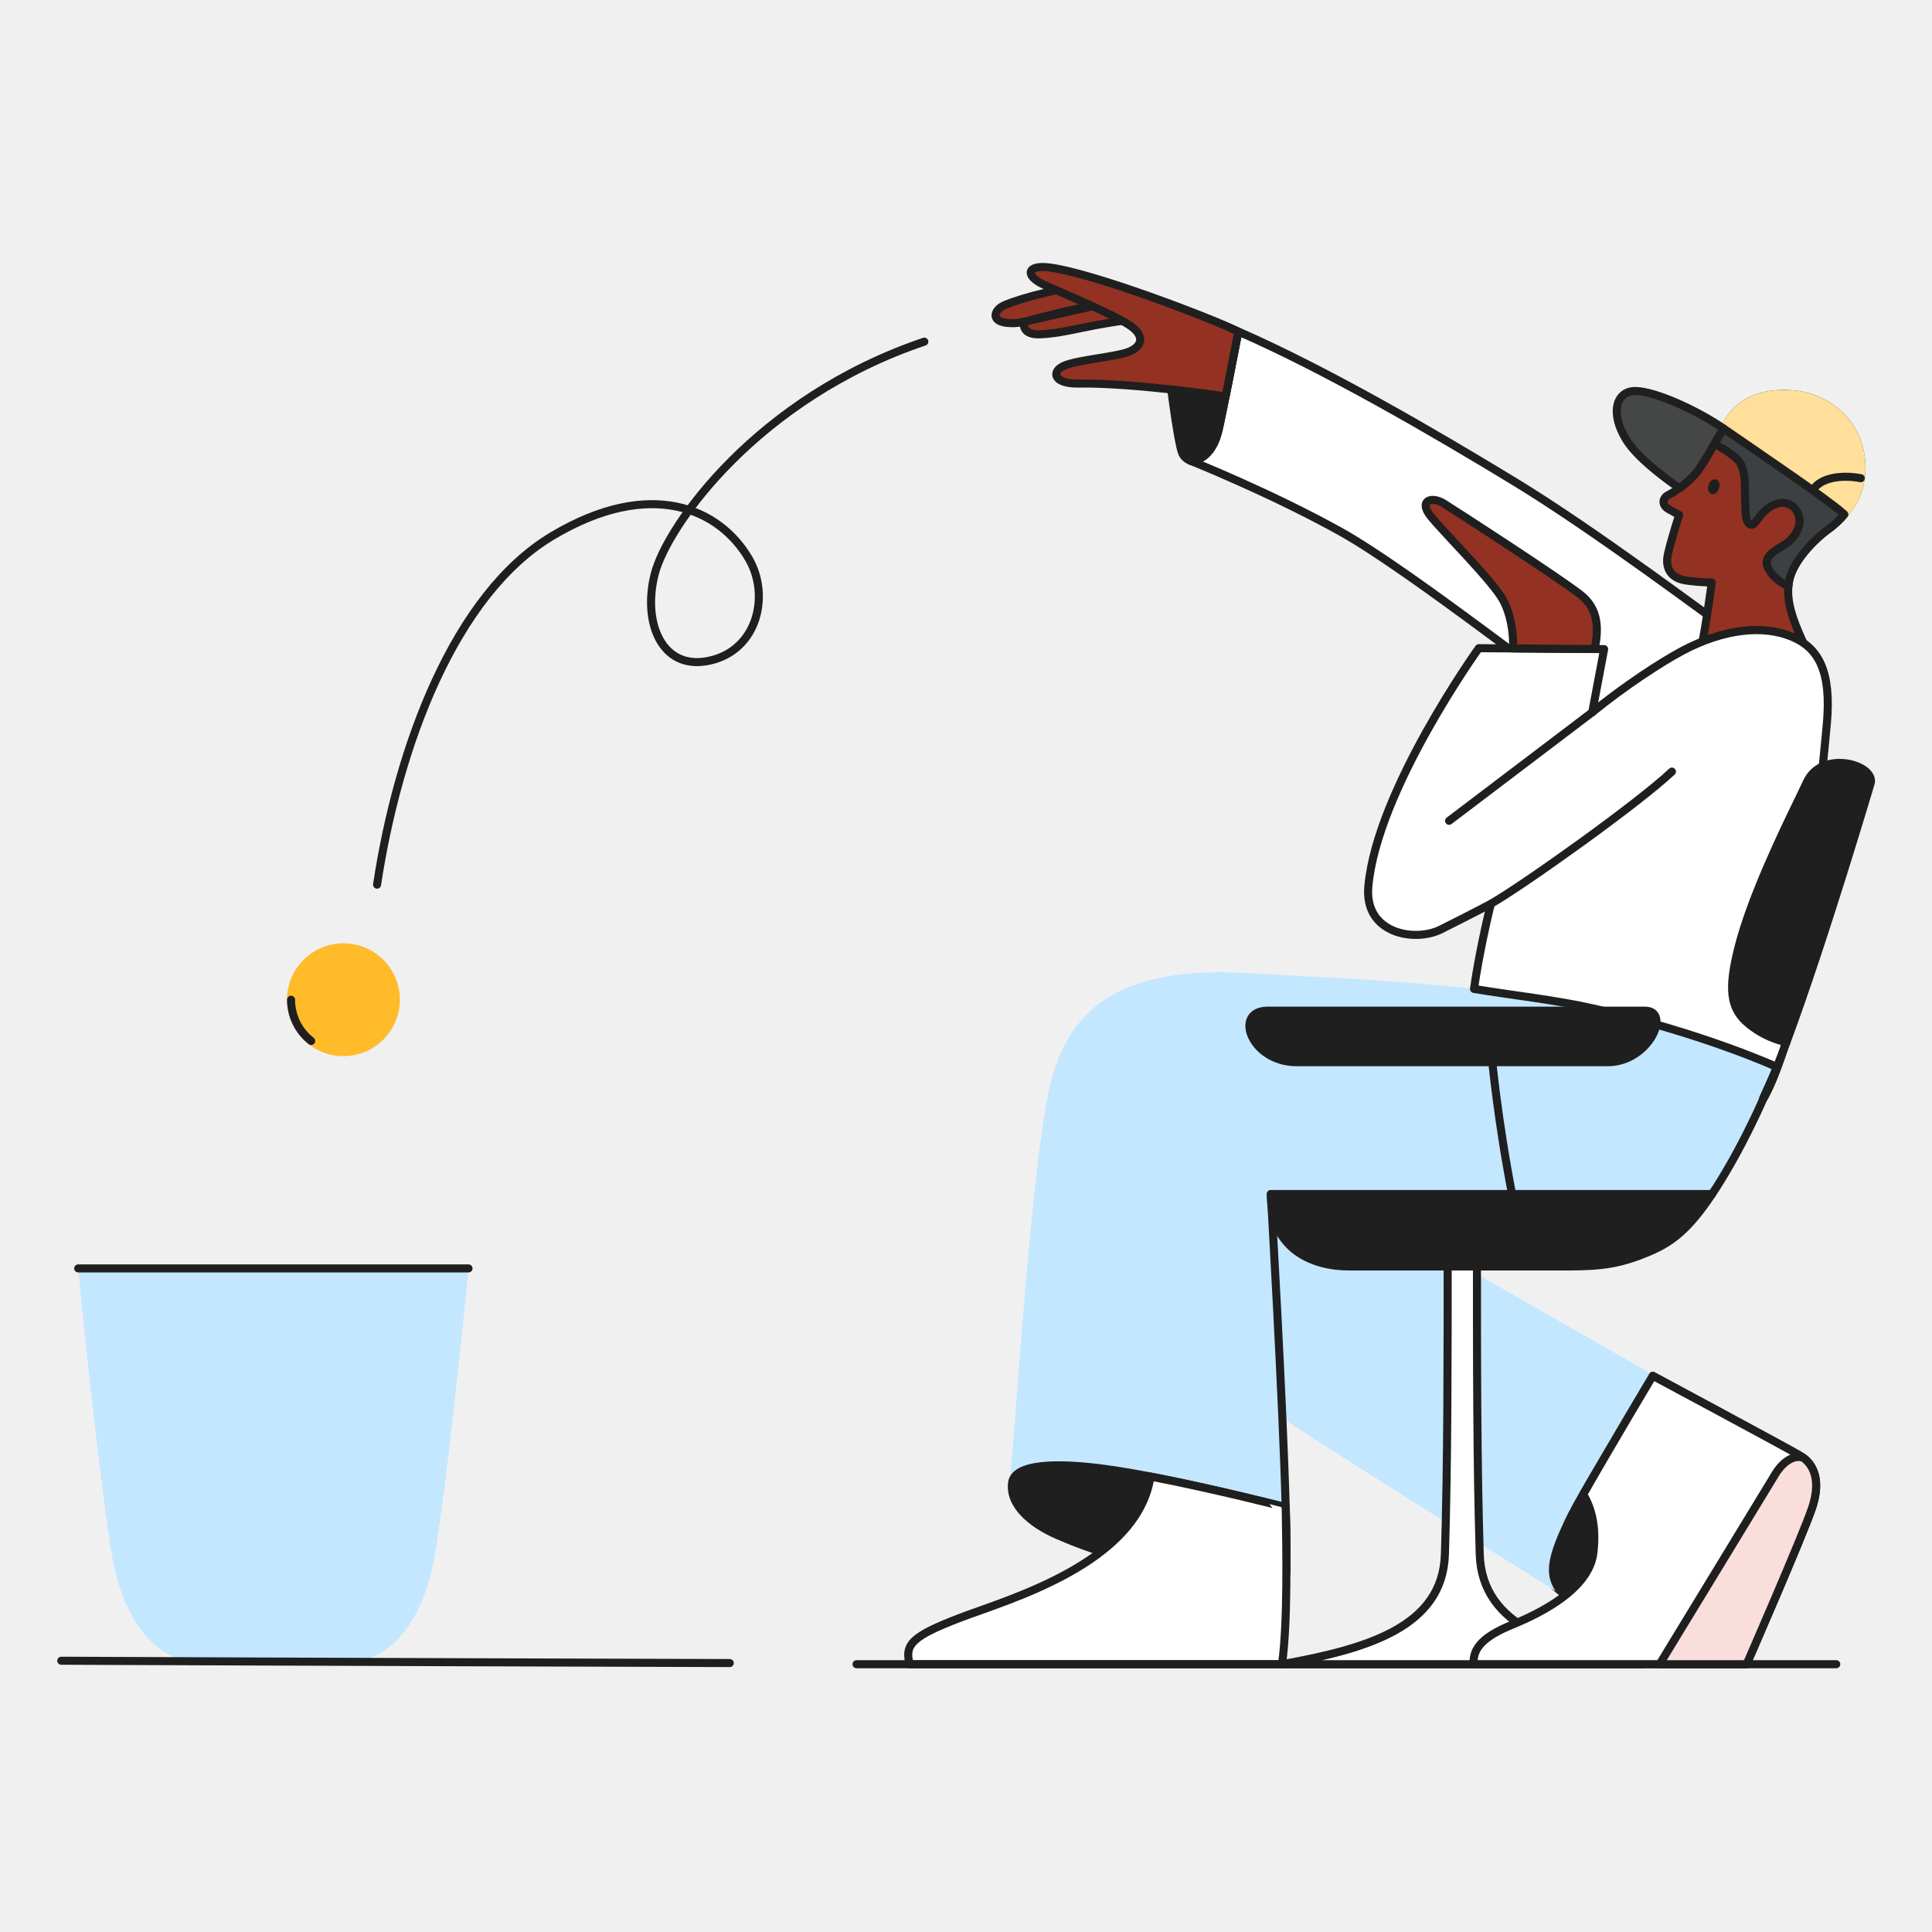
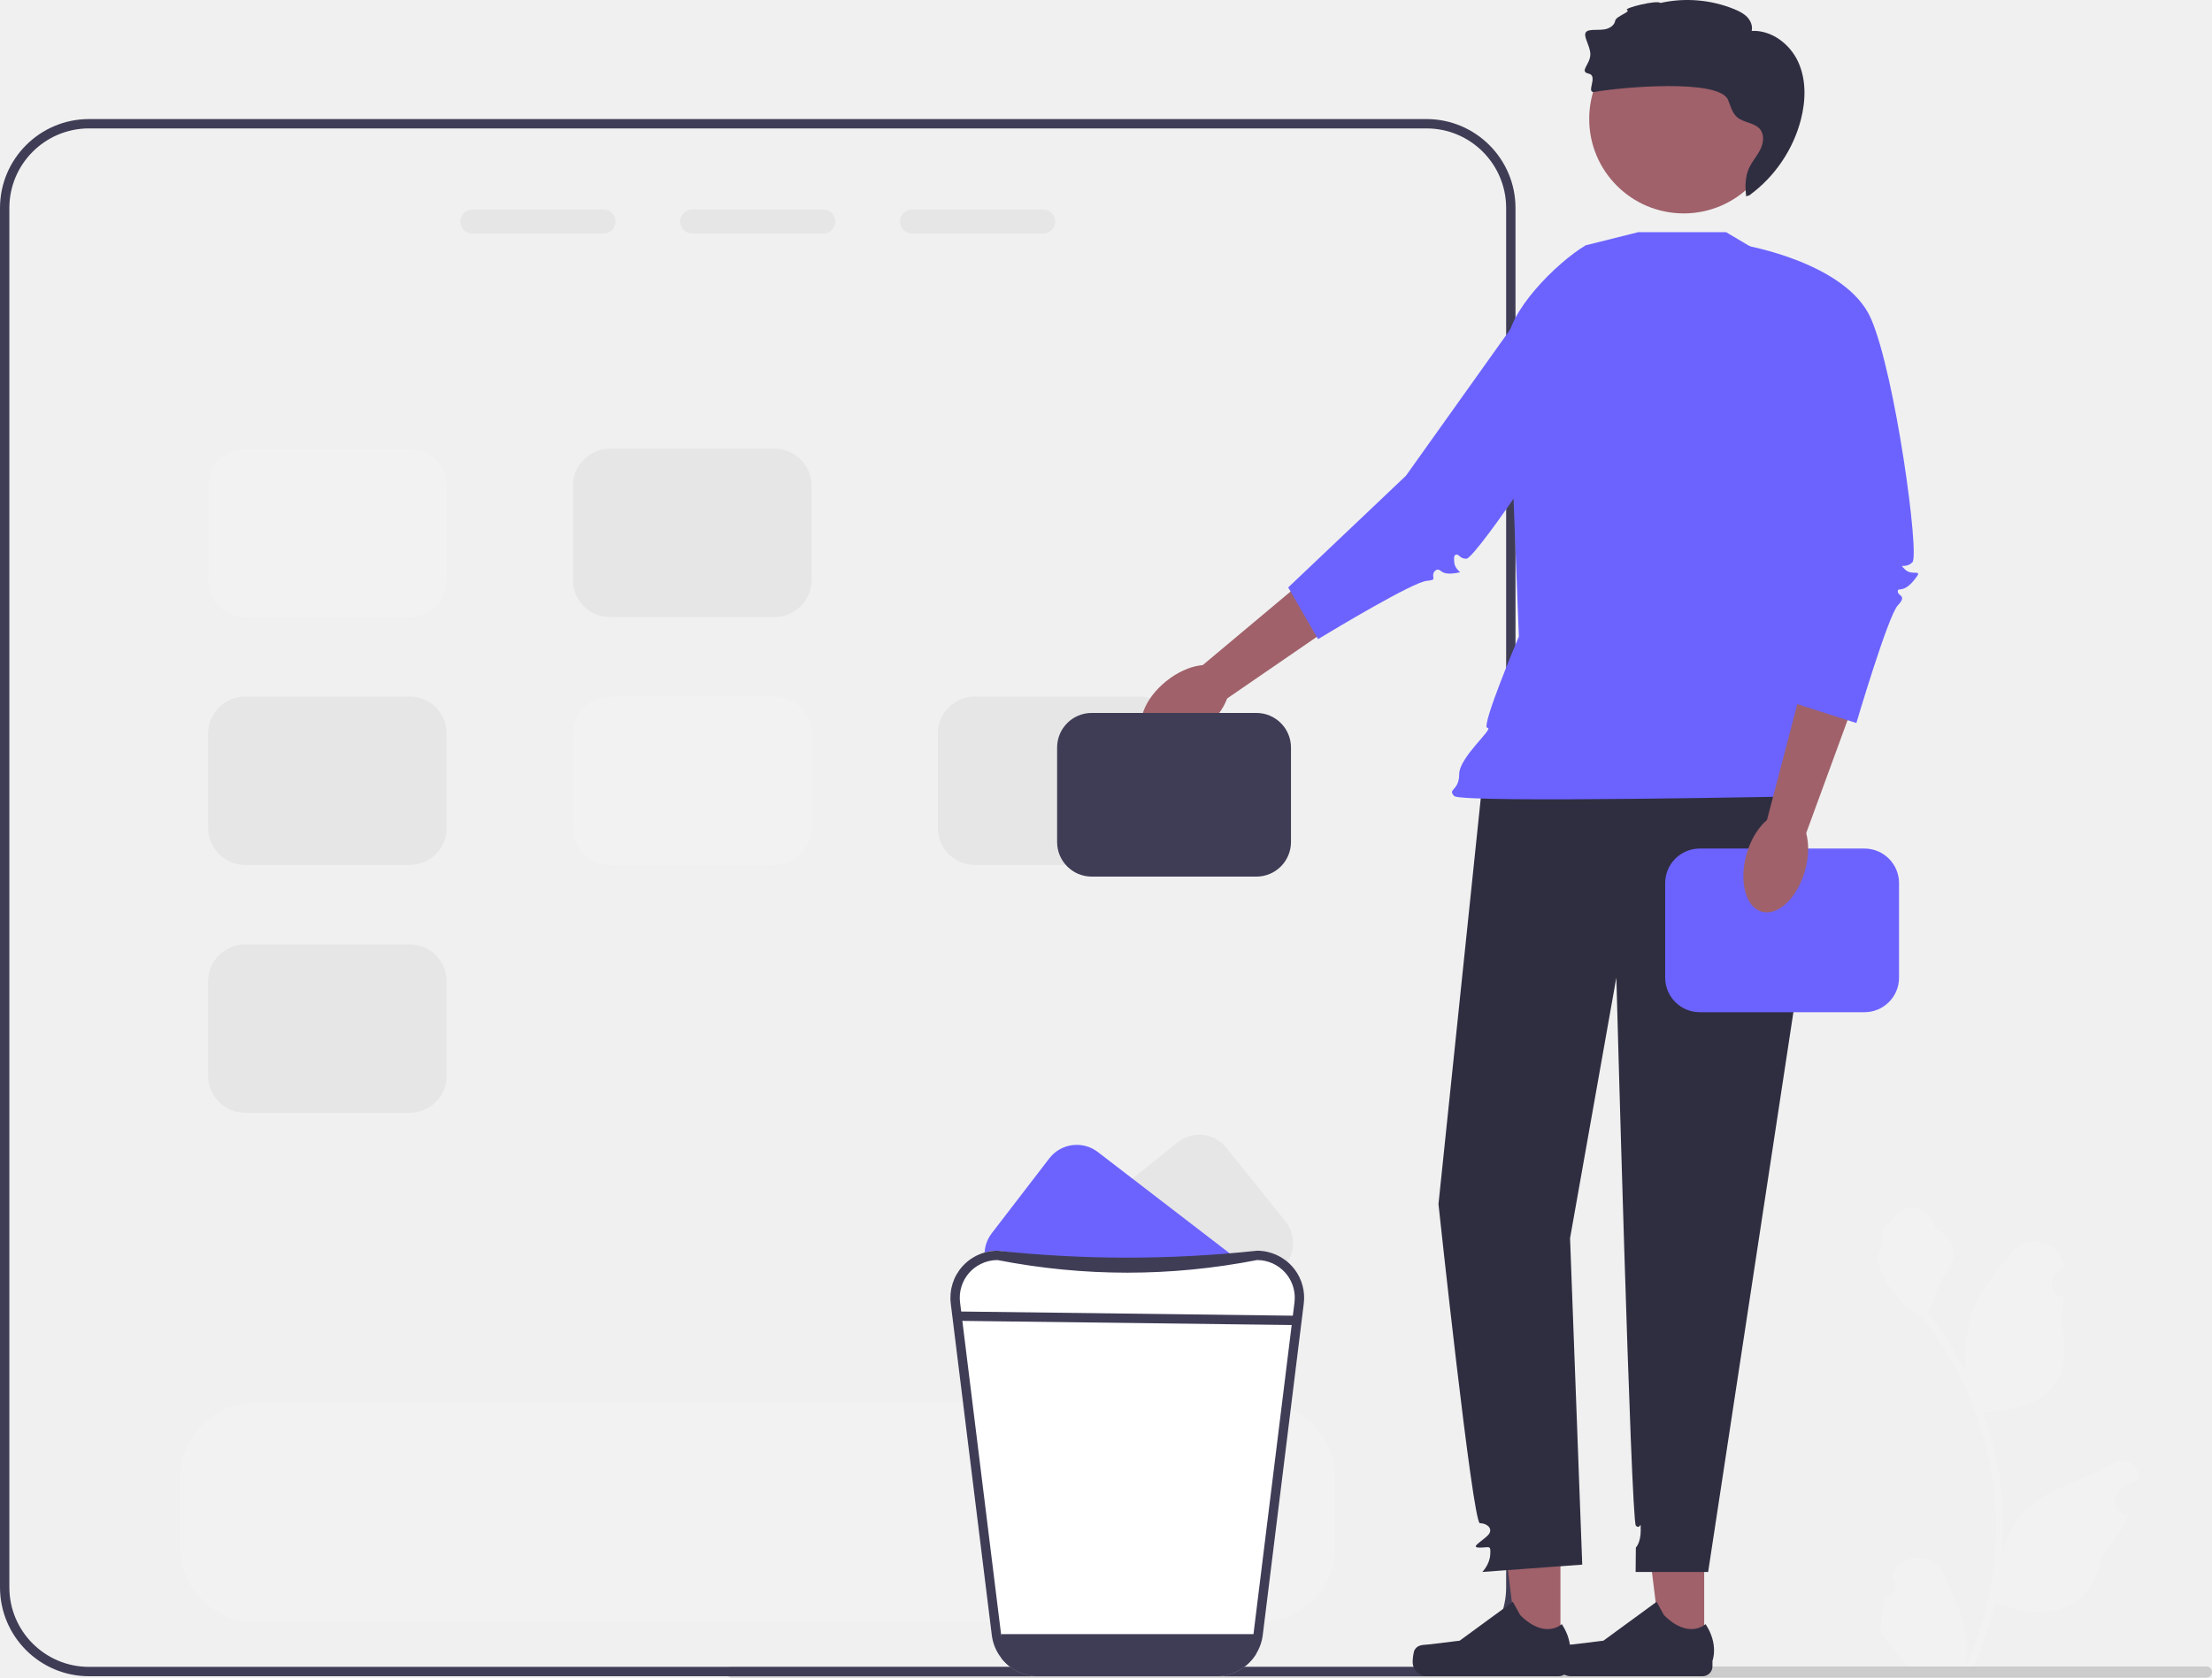
- <svg xmlns="http://www.w3.org/2000/svg" width="1080" height="1080" viewBox="0 0 1080 1080" fill="none">
-   <path d="M898.8 402.8c-22.12-13.79-110-83.56-149-105.35-39-21.79-84.59-40-84.59-40 7.78 0 13.49-6.22 16.08-17.64 2.59-11.42 10.9-54.49 10.9-54.49 48.88 21.3 109.56 56.59 154.71 84.1 45.15 27.51 106.39 73.7 133.9 93.42 24.95 17.89-46.19 62.27-82 39.96z" fill="#fff" stroke="#1F1F1F" stroke-width="4.5" stroke-linecap="round" stroke-linejoin="round" />
-   <path d="M1005.97 220.9c-14.8-2.34-28 1.16-35.42 9-7.42 7.84-16.94 28.13-22.19 34.21a53.302 53.302 0 0 1-15.67 12.55c-3.89 2-3.5 5.94 0 7.89 3.5 1.95 5.94 3.3 5.94 3.3s-4.28 13.24-6.23 21.8c-1.95 8.56 2.34 13.62 9.73 14.79a108.16 108.16 0 0 0 14.79 1.17s-3.57 25.69-5.24 33c19.12-7.64 36.9-8.29 50.39-2.51 2.1.891 4.11 1.987 6 3.27-6.1-13.38-9.88-23.77-8-34.54 1.88-10.77 13.62-23 22.18-29.19 8.56-6.19 18.56-17.8 18.3-34.64-.33-25.31-19.79-37.77-34.58-40.1z" fill="#933222" stroke="#1F1F1F" stroke-width="4.5" stroke-linecap="round" stroke-linejoin="round" />
-   <path fill-rule="evenodd" clip-rule="evenodd" d="M924.971 767.132a2.25 2.25 0 0 0-2.992.806l-20.388 33.395-28.722 47.045v.001c-5.399 8.858-8.397 16.022-9.318 22.256-.935 6.333.291 11.577 3.059 16.481.079.139.172.27.278.389a26.698 26.698 0 0 0 6.254 5.175c1.503 1.11 3.518 1.542 5.273 1.744 1.884.217 3.917.211 5.627.186 10.134-.143 25.034-7.557 35.86-24.383 5.285-8.213 17.017-27.68 27.404-45.054a9400.872 9400.872 0 0 0 17.898-30.067l1.171-1.976.409-.691.002-.003a2.248 2.248 0 0 0-.865-3.124l-40.95-22.18zM884.042 894.61h.001l-.033-2.25.032 2.25zm-10.9-1.93a5.258 5.258 0 0 1-.126-.096l1.384-1.774-1.145 1.937-.113-.067zm48.837-124.742c.001-.001 0 0 1.921 1.172l-1.921-1.172z" fill="#1F1F1F" />
-   <path d="M696.52 638.54c-18.68 4.67-55.66 55.66-42 88.36 13.66 32.7 48.26 56.44 72.4 72.4 24.14 15.96 142.65 90.1 142.65 90.1-6.62-9.73-4.09-20 5.25-39.89s48.66-81.35 48.66-81.35L696.52 638.54z" fill="#C2E7FF" />
-   <path d="M564.57 828.49c3.5-37.38 11.66-171.44 21.8-219.14 10.51-49.43 45-69.17 110.54-65.39 60.72 3.5 130.14 5.37 194.23 19.85 61.34 13.86 102.37 32.7 102.37 32.7s-19.07 43.6-30.75 62.27c-10.52 16.84-20.63 24.53-52.55 22.58-60.88-3.71-199.8-13.88-199.8-13.88l8.3 175s-63.83-16.37-101.2-21.37c-25.56-3.48-51.77-3.91-52.94 7.38z" fill="#C2E7FF" />
-   <path d="M1002.07 356.11c-16.14-6.92-38.4-4.67-61.76 7.78-12.13 6.48-32.26 19.68-50.25 34.3 3.72-19.76 6.66-35.33 6.66-35.33l-70.06-.52s-57.09 79.4-61.76 133.37c-2.27 26.19 25.95 31.14 40.48 23.88 5.44-2.72 16.4-8.2 28-14.32-4.42 18.09-8 37.1-9.37 47.56 22.79 3.73 45.45 6.11 67.09 11 61.34 13.86 102.37 32.7 102.37 32.7s-3.23 7.38-7.84 17.36c.341-.23.625-.534.83-.89 8.31-15 17.65-47.74 19.21-60.2 1.56-12.46 13-119.36 15.57-148.43 2.57-29.07-4.64-42.05-19.17-48.26z" fill="#fff" stroke="#1F1F1F" stroke-width="4.5" stroke-linecap="round" stroke-linejoin="round" />
-   <path d="M840.15 335.33c4.1 7.46 6 17.59 5.67 27.13l45.66.34c2-10.68 2.69-22.17-8.25-30.58-13.5-10.38-69.55-46.71-76.29-50.86-6.74-4.15-14.53-1.56-6.75 7.78 7.78 9.34 34.25 35.81 39.96 46.19z" fill="#933222" stroke="#1F1F1F" stroke-width="4.5" stroke-linecap="round" stroke-linejoin="round" />
-   <path fill-rule="evenodd" clip-rule="evenodd" d="M617.81 818.88c-12.838-1.738-25.699-2.591-35.569-1.542-4.919.522-9.288 1.535-12.57 3.282-3.335 1.776-5.77 4.453-6.168 8.246-.773 6.786 2.125 12.987 6.991 18.225 4.859 5.23 11.817 9.668 19.647 13.082h.002c27.134 11.799 48.787 16.9 88.255 20.806 13.589 1.344 23.798 1.542 30.633 1.402 3.418-.071 5.991-.226 7.721-.365a65.158 65.158 0 0 0 2.47-.243l.071-.009.063-.008.038-.005.012-.002.005-.001-.311-2.228.312 2.228a2.25 2.25 0 0 0 1.938-2.186l-2.25-.042 2.25.041v-.004l.004-.239.005-.297.006-.401a843.329 843.329 0 0 0 .082-11.6c0-7.262-.097-16.555-.49-24.61l-.032.002c-.405-1.189-1.425-1.999-1.498-2.025l-.051-.016-.029-.009-.026-.008-.023-.006-.028-.008-.028-.007a12.912 12.912 0 0 1-.102-.027l-.047-.012a522.62 522.62 0 0 0-2.647-.676c-1.823-.461-4.467-1.123-7.755-1.933a1666.29 1666.29 0 0 0-26.065-6.196c-20.634-4.726-46.02-10.094-64.816-12.609z" fill="#1F1F1F" />
-   <path d="M643.13 825.41c-7.37 48.73-80.19 68.89-106.58 79s-31.14 14.79-28 25.92h208.09c3.28-23.12 2.48-64.84 2.07-87.81 0-.02-40.28-10.33-75.58-17.11z" fill="#fff" stroke="#1F1F1F" stroke-width="4.5" stroke-linecap="round" stroke-linejoin="round" />
-   <path d="M478.82 930.31h547.66" stroke="#1F1F1F" stroke-width="4.5" stroke-linecap="round" stroke-linejoin="round" />
-   <path d="M827.18 868.81c-1.56-51.38-1.56-107.43-1.56-179.05h-16.35c0 71.62 0 127.67-1.55 179.05-1.24 40.73-43.6 52.94-91.08 61.5h201.62c-47.49-8.56-89.85-20.77-91.08-61.5z" fill="#fff" stroke="#1F1F1F" stroke-width="4.5" stroke-linecap="round" stroke-linejoin="round" />
-   <path fill-rule="evenodd" clip-rule="evenodd" d="M710.41 665.23a2.25 2.25 0 0 0-2.25 2.25c0 16.482 6.4 27.302 15.524 33.922 9.008 6.538 20.427 8.808 30.316 8.808h122.53c19.947 0 30.459-1.715 46.419-8.489h.001c13.323-5.664 22.816-13.268 35.991-32.991a2.25 2.25 0 0 0-1.871-3.5H710.41z" fill="#1F1F1F" />
-   <path d="M43.72 709.11s9.86 103 18.45 157.8c6.5 41.43 26.84 62.28 49.39 62.28h82.51c22.55 0 42.89-20.85 49.39-62.28 8.61-54.8 18.44-157.8 18.44-157.8H43.72z" fill="#C2E7FF" />
-   <path d="M34.25 928.36s172.52.74 373.69 1.3M957.07 667.48c11.24-16.91 26.85-45.32 41.62-85" stroke="#1F1F1F" stroke-width="4.5" stroke-linecap="round" stroke-linejoin="round" />
-   <path fill-rule="evenodd" clip-rule="evenodd" d="M1048.01 437.936c.72-3.813-1.56-7.03-4.51-9.199-2.99-2.209-7.15-3.741-11.55-4.294-8.75-1.101-19.44 1.64-24.15 12.223-.84 1.886-2.37 5.046-4.36 9.162-8.752 18.039-26.409 54.448-33.649 82.53l-.001.005c-3.01 11.769-4.404 20.805-3.537 28.107.889 7.484 4.137 13.035 10.012 17.789l.002.002c5.559 4.485 11.036 7.098 15.135 8.593a43.99 43.99 0 0 0 4.973 1.502 30 30 0 0 0 1.426.3c.169.031.303.053.398.068l.113.018.034.005.012.001.004.001h.002c.001 0 .002 0 .306-2.229l-.304 2.229a2.252 2.252 0 0 0 2.414-1.443c10.36-27.804 22.16-64.101 31.36-93.421 4.6-14.666 8.55-27.596 11.36-36.86 1.4-4.632 2.51-8.348 3.28-10.906.38-1.28.68-2.269.87-2.939.05-.169.1-.318.14-.446.03-.126.07-.231.09-.316l.08-.256v-.003l-2.16-.639 2.16.638c.02-.073.04-.147.05-.222zM708.59 562.73c-5.432 0-9.386 2.054-11.269 5.722-1.811 3.526-1.358 7.894.468 11.867 3.683 8.015 13.444 15.711 27.151 15.711h173.65c12.623 0 22.241-7.773 26.74-15.52 2.227-3.832 3.406-8.013 2.704-11.477-.363-1.791-1.245-3.431-2.776-4.602-1.516-1.16-3.459-1.701-5.668-1.701h-211z" fill="#1F1F1F" />
-   <path d="M833.92 590.67s3.12 35 11.68 78.62z" fill="#1F1F1F" />
-   <path d="M833.92 590.67s3.12 35 11.68 78.62" stroke="#1F1F1F" stroke-width="4.5" stroke-linecap="round" stroke-linejoin="round" />
-   <path d="M1006.35 813.7c-7.07-4.24-82.45-44.63-82.45-44.63s-25 41.89-38.86 66.3c4.71 7.85 7.34 18 5.71 32.43-2.34 20.78-30.36 34.25-45.54 40.48-15.18 6.23-22.18 12.69-21.41 22h152.58s31.53-72.24 36.59-87.42c5.06-15.18 1.17-24.49-6.62-29.16z" fill="#fff" stroke="#1F1F1F" stroke-width="4.5" stroke-linecap="round" stroke-linejoin="round" />
-   <path d="M976.38 930.31s31.53-72.24 36.59-87.42c4.61-13.81 1.78-22.78-4.63-27.8-3.95-1.93-10.67.36-15.87 8.86-7.34 12-48.33 79.52-64.75 106.36h48.66z" fill="#F9DEDC" stroke="#1F1F1F" stroke-width="4.5" stroke-linecap="round" stroke-linejoin="round" />
-   <path d="M810.05 458.85l80.01-60.68M833.42 505.25c19.19-11.11 82.5-56.26 101.19-73.91" stroke="#1F1F1F" stroke-width="4.5" stroke-linecap="round" stroke-linejoin="round" />
-   <path d="M601.68 160.95c-11.16 0-37.88 7.79-42 10.64-4.12 2.85-5.12 7.72 2.6 8.83a27.69 27.69 0 0 0 10.12-.52s-1.82 7.26 8.56 7c10.13-.25 21.21-3.22 31.92-5.19 8.79-1.61 15.43-2.56 19.55-3.08a2.934 2.934 0 0 0 2.436-1.958 2.934 2.934 0 0 0-.716-3.042 34.01 34.01 0 0 0-7.52-5.45c-9.38-5.15-24.95-7.23-24.95-7.23z" fill="#933222" stroke="#1F1F1F" stroke-width="4.5" stroke-linecap="round" stroke-linejoin="round" />
-   <path d="M572.36 179.9l38.92-8.79c-8.3.74-29.06 6.19-38.92 8.79z" fill="#933222" stroke="#1F1F1F" stroke-width="4.5" stroke-linecap="round" stroke-linejoin="round" />
-   <path d="M681.34 239.84c2.57-11.27 10.68-53.32 10.89-54.44-6.34-3-14.14-6.1-21-8.88-14.4-5.83-19.46-2.59-18.94 15.05.43 14.61 5.95 54.67 8.44 61.44a7.991 7.991 0 0 0 4.56 4.47c7.78-.01 13.46-6.24 16.05-17.64z" fill="#1F1F1F" stroke="#1F1F1F" stroke-width="4.5" stroke-linecap="round" stroke-linejoin="round" />
-   <path d="M665.51 257.58l.63.26" stroke="#1F1F1F" stroke-width="4.5" stroke-linecap="round" stroke-linejoin="round" />
-   <path d="M692.24 185.35c-17.12-8.31-81.48-32.7-105.35-35.81-13.54-1.77-13.75 4.93-3.37 9.6 10.38 4.67 39.7 16.86 48.52 23.09s5.71 12.2-2.07 14.79c-7.78 2.59-27 4.15-34.78 7.27-7.78 3.12-6.48 10.35 7.53 10.12 30.88-.52 82.42 7.17 82.42 7.17l7.1-36.23z" fill="#933222" stroke="#1F1F1F" stroke-width="4.5" stroke-linecap="round" stroke-linejoin="round" />
-   <path fill-rule="evenodd" clip-rule="evenodd" d="M191.99 527.31c-17.419 0-31.54 14.121-31.54 31.54 0 17.419 14.121 31.54 31.54 31.54 17.419 0 31.54-14.121 31.54-31.54 0-17.419-14.121-31.54-31.54-31.54z" fill="#FFBB29" />
-   <path d="M173.94 581.91a29.25 29.25 0 0 1-11.24-23.07M210.78 494.53c11.67-77.07 43.19-162.31 98.07-195 54.88-32.69 93.41-15.18 109.76 12.85 12.13 20.79 4.6 52.13-23.35 57.21-25.69 4.67-36.2-22.18-29.19-49 7.01-26.82 57.21-98.09 150.63-129.61" stroke="#1F1F1F" stroke-width="4.5" stroke-linecap="round" stroke-linejoin="round" />
-   <path d="M1005.97 220.9c-14.8-2.34-28 1.16-35.42 9a66.034 66.034 0 0 0-7.1 9.65c17.47 12.09 57.52 39 67 47.57l.5.44a39.779 39.779 0 0 0 9.62-26.52c-.35-25.35-19.81-37.81-34.6-40.14z" fill="#FFDF99" stroke="#FFDF99" stroke-width="4.5" stroke-miterlimit="10" />
-   <path d="M1040.2 267.33c-10.44-2-22.67-.52-26.8 6.76" stroke="#1F1F1F" stroke-width="4.5" stroke-linecap="round" stroke-linejoin="round" />
-   <path d="M948.36 264.11c3.54-4.36 9.77-15.84 15.09-24.6-15.87-10.82-38.83-20.94-49.34-20.94-10.51 0-14.41 12.06-5.04 27.24 5.81 9.45 19.92 20.25 29.75 27.07a51.497 51.497 0 0 0 9.54-8.77z" fill="#444746" stroke="#1F1F1F" stroke-width="4.5" stroke-linecap="round" stroke-linejoin="round" />
-   <path d="M1030.49 287.11c-9.52-8.54-49.56-35.48-67-47.57-1.73 2.73-3.5 6-5.07 8.53 4.69 2.59 11.63 6.88 13.84 10 2.6 3.64 3.12 9.09 3.12 12.2 0 3.11.17 14.54.51 17.64.52 4.68 2.86 7.27 5.45 3.9 2.59-3.37 5.78-7.86 10.9-9.86 6-2.34 11.94.26 13.5 7.26 1.35 6.09-3.64 12.46-7.79 15.05-4.43 2.77-10.38 5.71-10.38 10.12 0 4.41 6 10.9 12.2 13.24.09-.91.19-1.82.36-2.74 1.94-10.9 13.62-23 22.18-29.19a48.387 48.387 0 0 0 8.68-8.12l-.5-.46z" fill="#3C4043" stroke="#1F1F1F" stroke-width="4.5" stroke-linecap="round" stroke-linejoin="round" />
-   <path fill-rule="evenodd" clip-rule="evenodd" d="M958.783 272.262c.041.039.079.078.113.117a1.868 1.868 0 0 1-.161.026 2.002 2.002 0 0 0 .048-.143zm-1.515-.51c-.056.007-.11.015-.16.026.034.038.071.078.112.117l.023-.072.025-.071zm-2.157-.646c-.244.725-.384 1.518-.343 2.258.02.363.091.835.308 1.306.22.476.69 1.14 1.57 1.436.88.297 1.656.052 2.119-.195a3.588 3.588 0 0 0 1.035-.853c.481-.565.848-1.281 1.092-2.007.244-.725.385-1.518.343-2.258a3.58 3.58 0 0 0-.308-1.306c-.22-.476-.69-1.14-1.57-1.437-.88-.296-1.655-.051-2.119.196a3.588 3.588 0 0 0-1.035.853c-.48.565-.848 1.281-1.092 2.007z" fill="#1F1F1F" />
-   <path d="M718.71 842.5c-1.56-58.77-8.3-175-8.3-175M43.72 709.06H261.9" stroke="#1F1F1F" stroke-width="4.5" stroke-linecap="round" stroke-linejoin="round" />
+ <svg xmlns="http://www.w3.org/2000/svg" width="472.906" height="358.762" viewBox="0 0 472.906 358.762" role="img" artist="Katerina Limpitsouni" source="https://undraw.co/">
+   <path d="M402.927,341.537c2.066,.129,3.208-2.437,1.645-3.933l-.155-.618c.02-.05,.041-.099,.062-.148,2.089-4.982,9.17-4.947,11.241,.042,1.839,4.428,4.179,8.864,4.756,13.546,.258,2.067,.142,4.172-.316,6.2,4.308-9.411,6.575-19.687,6.575-30.021,0-2.597-.142-5.193-.433-7.783-.239-2.119-.568-4.224-.995-6.31-2.306-11.277-7.299-22.018-14.5-30.99-3.462-1.892-6.349-4.851-8.093-8.397-.626-1.279-1.117-2.655-1.35-4.056,.394,.052,1.486-5.949,1.188-6.317,.549-.833,1.532-1.247,2.131-2.06,2.982-4.043,7.091-3.337,9.236,2.157,4.582,2.313,4.627,6.148,1.815,9.837-1.789,2.347-2.035,5.522-3.604,8.035,.162,.207,.329,.407,.491,.614,2.961,3.798,5.522,7.88,7.681,12.169-.61-4.766,.291-10.508,1.826-14.21,1.748-4.217,5.025-7.769,7.91-11.415,3.466-4.379,10.573-2.468,11.184,3.083,.006,.054,.012,.107,.017,.161-.429,.242-.848,.499-1.259,.77-2.339,1.547-1.531,5.174,1.241,5.602l.063,.01c-.155,1.544-.42,3.074-.807,4.579,3.702,14.316-4.29,19.53-15.701,19.764-.252,.129-.497,.258-.749,.381,1.156,3.255,2.08,6.594,2.764,9.979,.614,2.99,1.04,6.013,1.279,9.049,.297,3.83,.271,7.68-.052,11.503l.019-.136c.82-4.211,3.107-8.145,6.427-10.87,4.946-4.063,11.933-5.559,17.268-8.824,2.568-1.572,5.859,.459,5.411,3.437l-.022,.143c-.794,.323-1.569,.698-2.319,1.117-.429,.242-.848,.499-1.259,.77-2.339,1.547-1.531,5.174,1.241,5.602l.063,.01c.045,.006,.084,.013,.129,.019-1.363,3.236-3.262,6.239-5.639,8.829-2.315,12.497-12.256,13.683-22.89,10.044h-.006c-1.163,5.064-2.861,10.011-5.044,14.726h-18.02c-.065-.2-.123-.407-.181-.607,1.666,.103,3.346,.006,4.986-.297-1.337-1.641-2.674-3.294-4.011-4.935-.032-.032-.058-.065-.084-.097-.678-.84-1.363-1.673-2.041-2.512l-0-.001c-.042-2.578,.267-5.147,.879-7.64l.001-0,0-0Z" fill="#f2f2f2" />
+   <path d="M155.236,357.572c0,.66,.53,1.19,1.19,1.19H471.716c.66,0,1.19-.53,1.19-1.19,0-.66-.53-1.19-1.19-1.19H156.426c-.66,0-1.19,.53-1.19,1.19Z" fill="#ccc" />
+   <path d="M273.68,271.582l-4.87,3.91-1.56,1.26c-.14-.19-.3-.39-.46-.57-1.53-1.73-3.73-2.72-6.03-2.72h-39.08c-.13-.66-.16-1.33-.1-2,.17-1.94,1.1-3.81,2.74-5.12l27.45-22.05c3.18-2.56,7.84-2.05,10.4,1.14l12.65,15.75c2.56,3.19,2.05,7.84-1.14,10.4Z" fill="#e6e6e6" />
+   <path d="M265.5,273.462h-48.26c-1.26,0-2.49,.3-3.59,.86l-.27-.21c-.48-.37-.91-.79-1.26-1.24-2.09-2.6-2.22-6.37-.1-9.13l12.31-16.02c2.49-3.24,7.14-3.85,10.38-1.36l27.91,21.45c1.26,.96,2.11,2.25,2.55,3.65,.2,.65,.32,1.32,.33,2Z" fill="#6c63ff" />
+   <g>
+     <path d="M304.98,25.462H19.02C8.53,25.462,0,33.992,0,44.482V339.442c0,10.49,8.53,19.02,19.02,19.02H304.98c10.49,0,19.02-8.53,19.02-19.02V44.482c0-10.49-8.53-19.02-19.02-19.02Zm17.02,313.98c0,9.39-7.63,17.02-17.02,17.02H19.02c-9.39,0-17.02-7.63-17.02-17.02V44.482c0-9.39,7.63-17.02,17.02-17.02H304.98c9.39,0,17.02,7.63,17.02,17.02V339.442Z" fill="#3f3d56" />
+     <g>
+       <path d="M129.03,44.812h-28.06c-1.41,0-2.56,1.15-2.56,2.56,0,1.42,1.15,2.57,2.56,2.57h28.06c1.41,0,2.56-1.15,2.56-2.57,0-1.41-1.15-2.56-2.56-2.56Z" fill="#e6e6e6" />
+       <path d="M176.03,44.812h-28.06c-1.41,0-2.56,1.15-2.56,2.56,0,1.42,1.15,2.57,2.56,2.57h28.06c1.41,0,2.56-1.15,2.56-2.57,0-1.41-1.15-2.56-2.56-2.56Z" fill="#e6e6e6" />
+       <path d="M223.03,44.812h-28.06c-1.41,0-2.56,1.15-2.56,2.56,0,1.42,1.15,2.57,2.56,2.57h28.06c1.41,0,2.56-1.15,2.56-2.57,0-1.41-1.15-2.56-2.56-2.56Z" fill="#e6e6e6" />
+     </g>
+     <path d="M87.6,95.962H52.4c-4.36,0-7.9,3.54-7.9,7.9v20.2c0,4.36,3.54,7.9,7.9,7.9h35.2c4.36,0,7.9-3.54,7.9-7.9v-20.2c0-4.36-3.54-7.9-7.9-7.9Z" fill="#f2f2f2" />
+     <path d="M87.6,148.962H52.4c-4.36,0-7.9,3.54-7.9,7.9v20.2c0,4.36,3.54,7.9,7.9,7.9h35.2c4.36,0,7.9-3.54,7.9-7.9v-20.2c0-4.36-3.54-7.9-7.9-7.9Z" fill="#e6e6e6" />
+     <path d="M87.6,201.962H52.4c-4.36,0-7.9,3.54-7.9,7.9v20.2c0,4.36,3.54,7.9,7.9,7.9h35.2c4.36,0,7.9-3.54,7.9-7.9v-20.2c0-4.36-3.54-7.9-7.9-7.9Z" fill="#e6e6e6" />
+     <path d="M165.6,95.962h-35.2c-4.36,0-7.9,3.54-7.9,7.9v20.2c0,4.36,3.54,7.9,7.9,7.9h35.2c4.36,0,7.9-3.54,7.9-7.9v-20.2c0-4.36-3.54-7.9-7.9-7.9Z" fill="#e6e6e6" />
+     <path d="M165.6,148.962h-35.2c-4.36,0-7.9,3.54-7.9,7.9v20.2c0,4.36,3.54,7.9,7.9,7.9h35.2c4.36,0,7.9-3.54,7.9-7.9v-20.2c0-4.36-3.54-7.9-7.9-7.9Z" fill="#f2f2f2" />
+     <path d="M243.6,148.962h-35.2c-4.36,0-7.9,3.54-7.9,7.9v20.2c0,4.36,3.54,7.9,7.9,7.9h35.2c4.36,0,7.9-3.54,7.9-7.9v-20.2c0-4.36-3.54-7.9-7.9-7.9Z" fill="#e6e6e6" />
+     <path d="M269.31,299.962H54.69c-8.93,0-16.19,7.26-16.19,16.19v14.62c0,8.93,7.26,16.19,16.19,16.19h214.62c8.93,0,16.19-7.26,16.19-16.19v-14.62c0-8.93-7.26-16.19-16.19-16.19Z" fill="#f2f2f2" />
+   </g>
+   <path d="M276.81,271.492c-.17-.21-.34-.43-.52-.63-1.91-2.16-4.65-3.4-7.53-3.4-18.133,2.693-36.646,2.64-55.52,0-1.82,0-3.58,.5-5.12,1.41-.89,.52-1.71,1.19-2.41,1.99-1.91,2.15-2.8,5.03-2.45,7.89l8.77,70.89c.62,5.03,4.91,8.82,9.97,8.82h38c5.06,0,9.35-3.79,9.97-8.82l8.77-70.89c.32-2.59-.38-5.19-1.93-7.26Z" fill="#fff" />
+   <path d="M276.81,271.492c-.17-.21-.34-.43-.52-.63-1.91-2.16-4.65-3.4-7.53-3.4-18.507,1.984-37.013,1.984-55.52,0-1.82,0-3.58,.5-5.12,1.41-.89,.52-1.71,1.19-2.41,1.99-1.91,2.15-2.8,5.03-2.45,7.89l8.77,70.89c.23,1.89,.98,3.6,2.09,5,1.85,2.33,4.69,3.81,7.84,3.82h38.04c3.53,0,6.69-1.85,8.48-4.67,.78-1.23,1.3-2.63,1.49-4.15l8.77-70.89c.32-2.59-.38-5.19-1.93-7.26Zm-.06,7.01l-8.76,70.89c0,.02-.01,.05-.01,.07-.53,4-3.95,7-7.98,7h-38c-4.03,0-7.45-3-7.98-7,0-.02-.01-.05-.01-.07l-8.76-70.89c-.28-2.29,.43-4.59,1.96-6.32,.69-.78,1.52-1.41,2.44-1.86,1.1-.56,2.33-.86,3.59-.86,18.507,3.601,37.014,3.601,55.52,0,2.3,0,4.5,.99,6.03,2.72,.16,.18,.32,.38,.46,.57,1.21,1.65,1.75,3.71,1.5,5.75Z" fill="#3f3d56" />
+   <path d="M269,349.462l-.52,4.33c-1.79,2.82-4.95,4.67-8.48,4.67h-38.04c-3.15-.01-5.99-1.49-7.84-3.82l-.12-5.18h55Z" fill="#3f3d56" />
+   <g>
+     <g>
+       <polygon points="309.031 117.286 261.167 150.178 255.266 143.799 299.297 106.906 309.031 117.286" fill="#a0616a" />
+       <ellipse cx="253.41" cy="150.719" rx="10.94" ry="6.496" transform="translate(-38.54487 191.8921) rotate(-38.76989)" fill="#a0616a" />
+     </g>
+     <g>
+       <polygon points="333.607 353.01 324.512 353.01 320.185 317.929 333.608 317.93 333.607 353.01" fill="#a0616a" />
+       <path d="M302.447,352.804h0c-.283,.477-.433,2.016-.433,2.571h0c0,1.705,1.382,3.087,3.087,3.087h28.166c1.163,0,2.106-.943,2.106-2.106v-1.173s1.393-3.524-1.475-7.868c0,0-3.565,3.401-8.893-1.926l-1.571-2.846-11.372,8.317-6.303,.776c-1.379,.17-2.602-.026-3.311,1.168Z" fill="#2f2e41" />
+     </g>
+     <g>
+       <polygon points="364.342 353.01 355.247 353.01 350.921 317.929 364.344 317.93 364.342 353.01" fill="#a0616a" />
+       <path d="M333.182,352.804h0c-.283,.477-.433,2.016-.433,2.571h0c0,1.705,1.382,3.087,3.087,3.087h28.166c1.163,0,2.106-.943,2.106-2.106v-1.173s1.393-3.524-1.475-7.868c0,0-3.565,3.401-8.893-1.926l-1.571-2.846-11.372,8.317-6.303,.776c-1.379,.17-2.602-.026-3.311,1.168Z" fill="#2f2e41" />
+     </g>
+     <path d="M317.953,157.48l-10.419,100.02s7.293,68.243,8.856,68.243,3.126,1.288,1.563,2.728-3.647,2.482-1.563,2.482,2.337-.636,2.21,1.505-1.689,3.704-1.689,3.704l21.358-1.563-2.605-69.806,9.898-55.74s3.126,116.169,4.168,117.211,1.042-1.563,1.042,1.042-1.042,3.647-1.042,3.647l-.049,5.209h15.505l22.052-144.821-3.647-36.466-65.638,2.605Z" fill="#2f2e41" />
+     <path d="M369.005,49.646h-18.754l-11.251,2.816c-6.076,3.608-16.969,14.345-16.695,21.406l2.42,62.253s-8.288,19.533-6.725,19.533-6.038,6.254-6.038,9.9-2.605,3.126-1.042,4.688,76.317,0,76.317,0c0,0,.781-1.563,.781-4.168s1.551-4.155,1.551-4.155v-4.891l-4.676-17,8.335-76.057-24.224-14.326Z" fill="#6c63ff" />
+     <path d="M275.404,125.624l6.386,11.057c3.487-2.111,20.331-12.23,23.245-12.466,1.097-.089,1.343-.295,1.392-.356,.048-.061,.034-.196,.005-.413-.045-.336-.114-.844,.28-1.277,.577-.636,1.083-.253,1.328-.069,.379,.286,1.015,.765,3.062,.475,.524-.074,.854-.138,1.061-.188l-.023-.021c-.446-.421-1.194-1.125-1.248-2.256-.049-1.013-.062-1.284,.307-1.459,.341-.159,.606,.08,.765,.223,.267,.243,.707,.641,1.611,.606,2.314-.757,23.82-31.809,28.019-44.179,1.046-3.08,.916-5.94-.384-8.5-2.493-4.908-8.597-7.366-10.104-7.91l-30.53,42.847-25.171,23.888Z" fill="#6c63ff" />
+     <circle cx="359.959" cy="25.436" r="20.201" fill="#a0616a" />
+     <path d="M384.399,13.159c-1.775-3.807-5.71-6.765-9.905-6.549,.253-1.057-.216-2.188-.969-2.97-.754-.783-1.757-1.272-2.763-1.684-4.971-2.033-10.569-2.499-15.807-1.317-.526-.728-8.002,1.11-7.108,1.5,.894,.39-2.375,1.322-2.529,2.285-.169,1.055-1.287,1.702-2.343,1.867-1.056,.165-2.146,.004-3.196,.204-2.116,.403,.252,3.005,.222,5.159-.03,2.154-2.456,3.63-.352,4.093,2.172,.477-.832,4.322,1.352,3.907,4.941-.939,26.519-2.94,28.44,1.708,.533,1.291,.867,2.753,1.915,3.677,1.426,1.257,3.803,1.156,4.969,2.657,.941,1.21,.671,2.986-.024,4.352s-1.754,2.529-2.384,3.926c-.845,1.873-.84,3.959-.599,6.03,.187-.097,.474-.195,.904-.292l-.186,.023c5.391-3.927,9.352-9.774,10.998-16.237,1.037-4.071,1.14-8.531-.635-12.338Z" fill="#2f2e41" />
+     <rect x="356" y="181.462" width="50" height="35" rx="7.398" ry="7.398" fill="#6c63ff" />
+     <g>
+       <polygon points="405.621 124.979 385.651 179.514 377.146 177.731 391.674 122.155 405.621 124.979" fill="#a0616a" />
+       <ellipse cx="379.64" cy="184.447" rx="10.94" ry="6.496" transform="translate(98.5753 499.3284) rotate(-74.16042)" fill="#a0616a" />
+     </g>
+     <path d="M373,52.462s21.791,3.696,27.001,15.677,10.419,50.531,8.856,52.094-3.126,0-1.563,1.563,4.21-.496,1.845,2.357-3.408,1.29-3.408,2.332,2.084,.759,0,2.984-8.856,25.147-8.856,25.147l-13.023-4.168,2.605-34.903-13.456-63.083Z" fill="#6c63ff" />
+   </g>
+   <rect x="226" y="152.462" width="50" height="35" rx="7.398" ry="7.398" fill="#3f3d56" />
+   <rect x="239.905" y="246.007" width="2" height="71.816" transform="translate(-44.02375 519.2467) rotate(-89.27774)" fill="#3f3d56" />
</svg>
